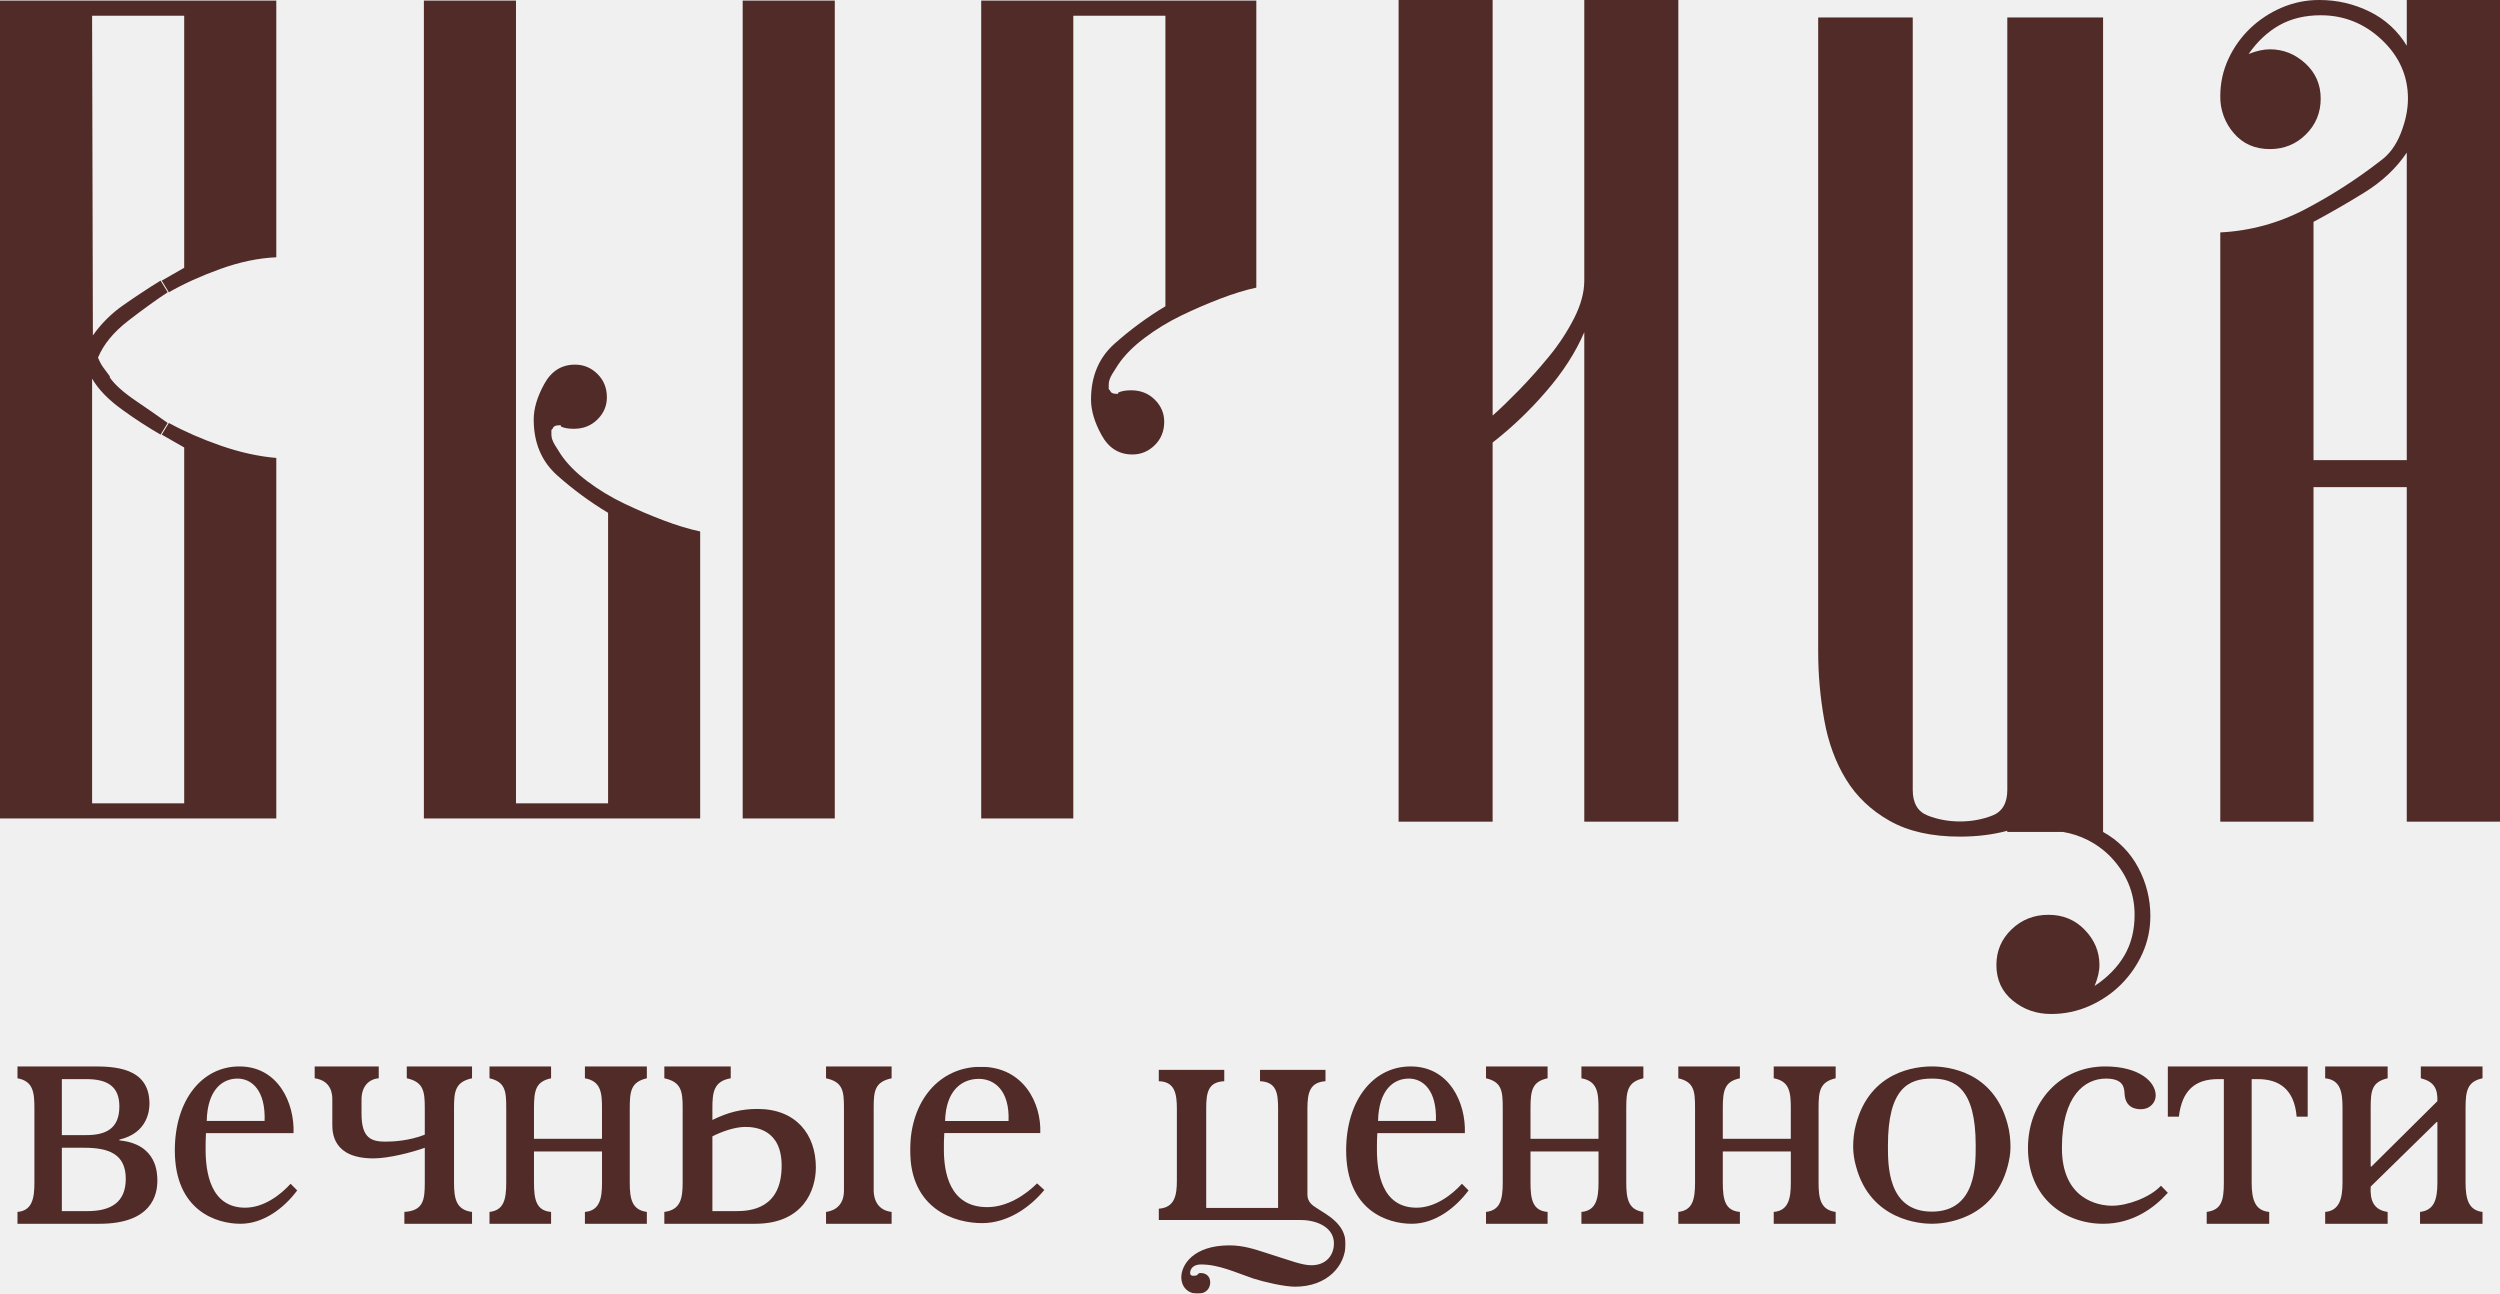
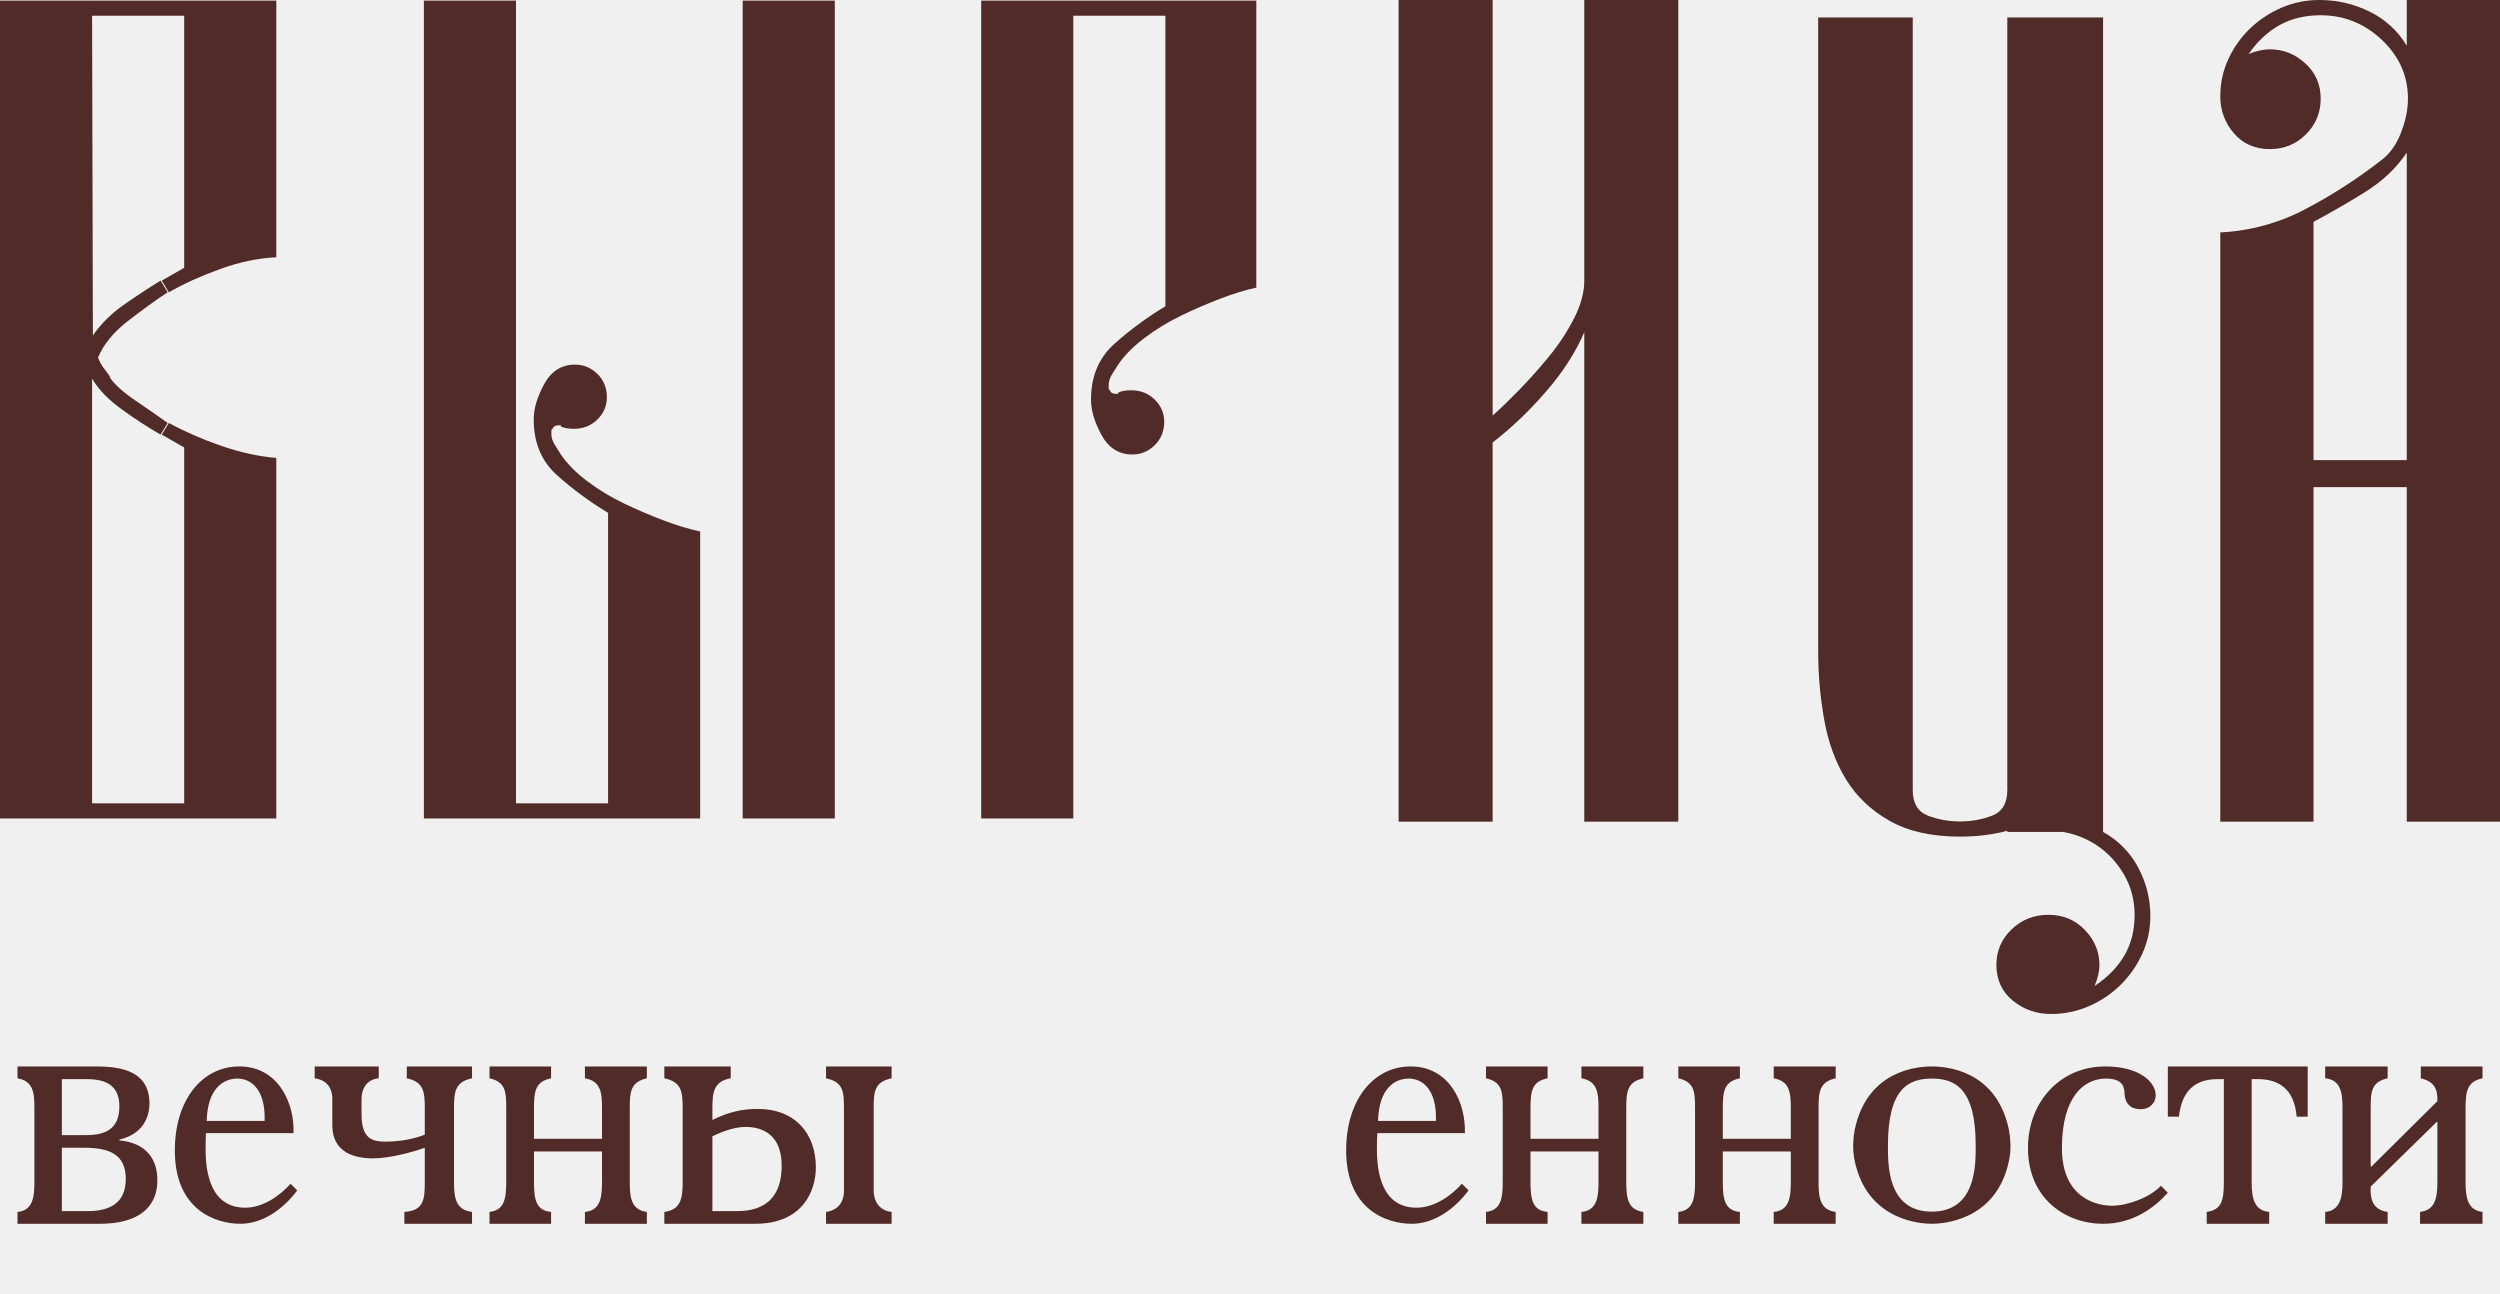
<svg xmlns="http://www.w3.org/2000/svg" xmlns:xlink="http://www.w3.org/1999/xlink" width="143" height="74" viewBox="0 0 143 74">
-   <defs>
-     <path id="a" d="M.06.02h24.907v12.967H.06z" />
-   </defs>
  <g fill="none" fill-rule="evenodd">
    <g fill="#502B27">
      <path d="M15.804 14.716c-1.022.045-2.09.268-3.2.668-1.113.4-2.094.846-2.946 1.335l-.405-.668 1.283-.734V.034h5.268v14.682zm0 11.48v20.622H5.268v-.868h5.268V25.595l-1.283-.734.405-.668c.896.49 1.89.925 2.978 1.302 1.09.378 2.146.612 3.168.7zM10.536.034V.9H5.268l.045 18.287a7.005 7.005 0 0 1 1.745-1.735 43.81 43.81 0 0 1 2.127-1.402l.406.668c-.676.445-1.43.99-2.263 1.635-.834.645-1.408 1.346-1.722 2.102.09.223.19.412.304.567.112.157.236.324.371.501v.067c.27.4.765.845 1.486 1.334.72.49 1.328.913 1.824 1.268l-.406.668a24.538 24.538 0 0 1-2.16-1.402c-.811-.577-1.397-1.178-1.757-1.801v25.16H0V.034h10.536zM42.482 46.818h5.268V.034h-5.268v46.784zm-2.432 0H24.246V.034h5.268V45.95h5.268V29.333a19.33 19.33 0 0 1-2.904-2.136c-.901-.8-1.35-1.869-1.35-3.204 0-.622.202-1.301.607-2.035.405-.734.99-1.101 1.756-1.101.495 0 .923.178 1.283.533.36.357.54.801.54 1.335 0 .49-.18.913-.54 1.268-.36.357-.81.534-1.35.534-.316 0-.564-.043-.743-.133v-.067h-.135c-.18 0-.294.067-.338.2l-.068.067v.267c0 .178.068.378.203.6.135.224.247.401.338.535.36.534.866 1.045 1.52 1.535.651.49 1.35.912 2.093 1.267.743.357 1.496.68 2.263.969.765.29 1.462.5 2.093.633v16.418zM71.861.034v16.418c-.622.133-1.311.345-2.067.634-.756.29-1.5.612-2.235.968-.735.356-1.428.778-2.08 1.268-.653.49-1.16 1-1.52 1.535-.09.133-.202.312-.338.533-.135.224-.202.424-.202.601v.267l.067.067c.045.133.158.2.338.2h.135v-.067c.18-.088.428-.133.743-.133.54 0 .99.178 1.351.534.36.356.54.779.54 1.268 0 .534-.18.979-.54 1.335-.36.356-.788.534-1.283.534-.767 0-1.351-.368-1.756-1.102-.406-.734-.608-1.411-.608-2.035 0-1.335.45-2.403 1.35-3.204.9-.8 1.868-1.512 2.905-2.135V.9h-5.268v45.917h-5.268V.034H71.86" />
    </g>
    <path fill="#502B27" d="M80 0h5.379v23.769c.408-.358.907-.84 1.498-1.444a29.989 29.989 0 0 0 1.736-1.947 12.042 12.042 0 0 0 1.43-2.182c.385-.76.578-1.477.578-2.149V0H96v47h-5.379V19.001c-.5 1.165-1.237 2.306-2.213 3.425a21.343 21.343 0 0 1-3.03 2.887V47H80V0M114.818 1h5.478v46.588a4.968 4.968 0 0 1 2.01 2.036c.462.868.694 1.79.694 2.77 0 .756-.15 1.468-.45 2.136a5.974 5.974 0 0 1-1.214 1.768c-.51.512-1.11.923-1.803 1.235a5.37 5.37 0 0 1-2.219.467c-.832 0-1.56-.256-2.184-.767-.624-.512-.936-1.191-.936-2.036 0-.8.288-1.48.866-2.036.578-.557 1.283-.834 2.116-.834.831 0 1.525.289 2.08.868.554.578.832 1.245.832 2.002 0 .356-.094.756-.278 1.202.74-.49 1.306-1.068 1.7-1.736.392-.668.589-1.446.589-2.336 0-1.29-.486-2.426-1.456-3.404a4.946 4.946 0 0 0-2.636-1.335h-3.19v-.067c-.832.222-1.733.334-2.704.334-1.618 0-2.959-.3-4.022-.901-1.064-.6-1.896-1.39-2.496-2.37-.601-.978-1.018-2.112-1.248-3.403a22.207 22.207 0 0 1-.347-3.938V1h5.409v44.186c0 .757.288 1.246.867 1.468.577.223 1.19.333 1.837.333s1.26-.11 1.838-.333c.577-.222.867-.711.867-1.468V1M137.667 8.729c-.6.896-1.41 1.656-2.424 2.283a53.242 53.242 0 0 1-2.91 1.678v13.63h5.334V8.73zM143 0v47h-5.333V27.864h-5.334V47H127V13.294a11.648 11.648 0 0 0 4.889-1.342 28.855 28.855 0 0 0 4.273-2.753c.502-.358.89-.884 1.163-1.578.273-.694.41-1.353.41-1.981 0-1.298-.497-2.417-1.49-3.357-.994-.94-2.162-1.41-3.501-1.41-.902 0-1.69.191-2.366.57-.676.382-1.261.93-1.757 1.646.45-.179.856-.269 1.217-.269.765 0 1.44.269 2.026.806.586.537.88 1.208.88 2.014 0 .806-.283 1.49-.846 2.048-.562.56-1.25.84-2.06.84-.856 0-1.543-.303-2.061-.907A3.148 3.148 0 0 1 127 5.506c0-.76.157-1.477.472-2.149a5.764 5.764 0 0 1 1.25-1.745 6.067 6.067 0 0 1 1.79-1.175A5.411 5.411 0 0 1 132.676 0c1.017 0 1.975.224 2.877.672a5.012 5.012 0 0 1 2.115 1.947V0H143zM3.538 69.276H5c1.333 0 2.194-.492 2.194-1.847 0-1.403-.947-1.777-2.366-1.777h-1.29v3.624zm0-4.348h1.398c1.096 0 1.892-.351 1.892-1.637 0-1.122-.645-1.566-1.892-1.566H3.538v3.203zM5.28 61c1.204 0 3.269.024 3.269 2.127 0 .398-.108 1.683-1.72 2.058v.046C9.021 65.441 9 67.171 9 67.545 9 68.293 8.72 70 5.688 70H1v-.678c.86-.07.968-.818.968-1.683v-4.255c0-.888-.065-1.542-.968-1.706V61h4.28zM13.584 61.695c-.86 0-1.719.63-1.76 2.424h3.311c.063-1.75-.734-2.424-1.55-2.424zM13.752 70C12.389 70 10 69.26 10 65.803 10 62.93 11.551 61 13.689 61c2.221 0 3.164 2.087 3.101 3.816h-5.009c-.02.314-.02.628-.02.942 0 1.28.272 3.322 2.263 3.322 1.069 0 2.033-.74 2.599-1.37l.377.382C16.267 69.08 15.093 70 13.752 70zM21.664 61v.678c-.573.047-.985.467-.985 1.216v.818c0 1.402.573 1.59 1.374 1.59.435 0 1.352-.047 2.245-.398v-1.52c0-.958-.07-1.496-1.03-1.706V61H27v.678c-.962.21-1.03.748-1.03 1.706v4.255c0 .911.114 1.566 1.03 1.683V70h-3.87v-.678c1.099-.07 1.168-.701 1.168-1.683v-1.987c-.71.257-2.061.608-2.932.608-2.335 0-2.358-1.473-2.358-1.964V62.87c0-.234-.023-1.052-1.008-1.192V61h3.664M28 69.322c.804-.094.957-.678.957-1.683v-4.255c0-.958-.044-1.496-.957-1.706V61h3.522v.678c-.87.187-.978.678-.978 1.706v1.754h3.89v-1.754c0-.888-.064-1.542-.977-1.706V61H37v.678c-.913.21-.978.748-.978 1.706v4.255c0 .911.108 1.566.978 1.683V70h-3.543v-.678c.87-.07.978-.818.978-1.683v-1.777h-3.891v1.777c0 .982.13 1.613.978 1.683V70H28v-.678M47.249 61H51v.678c-.979.21-1.025.748-1.025 1.706v4.723c0 .116 0 1.098 1.025 1.215V70h-3.751v-.678c.163-.024 1.025-.14 1.025-1.215v-4.723c0-.958-.046-1.496-1.025-1.706V61zm-5.126 8.276c.816 0 2.587-.14 2.587-2.595 0-2.081-1.492-2.221-2.074-2.221-.629 0-1.374.28-1.887.538v4.278h1.374zM41.798 61v.678c-.979.164-1.049.818-1.049 1.706v.678c.909-.444 1.654-.63 2.586-.63 2.19 0 3.332 1.448 3.332 3.342 0 1.286-.7 3.226-3.472 3.226H38v-.678c.932-.117 1.048-.772 1.048-1.683v-4.255c0-.958-.07-1.496-1.048-1.706V61h3.798z" />
    <g transform="translate(52 61)">
      <mask id="b" fill="#fff">
        <use xlink:href="#a" />
      </mask>
      <path fill="#502B27" d="M3.989.711c-.942 0-1.884.625-1.93 2.409h3.63C5.758 1.38 4.885.711 3.99.711zm.184 8.252C2.679 8.963.06 8.228.06 4.793.06 1.94 1.76.02 4.104.02c2.435 0 3.469 2.074 3.4 3.792H2.013c-.023.312-.023.624-.023.936 0 1.272.298 3.3 2.481 3.3 1.172 0 2.229-.735 2.85-1.36l.413.38c-.804.98-2.09 1.895-3.561 1.895zM23.818.845c-.896.067-1.034.647-1.034 1.584v4.906c0 .424.3.625.552.78.574.38 1.631.893 1.631 2.03 0 1.25-1.034 2.454-2.895 2.454-.597 0-1.769-.268-2.39-.47-.987-.333-1.952-.802-2.986-.802-.46 0-.62.268-.62.49 0 .068.022.157.183.157.368 0 .161-.156.437-.156.252 0 .528.156.528.535 0 .312-.207.647-.712.647-.597 0-.942-.424-.942-.937 0-.714.69-1.828 2.757-1.828.781 0 1.448.222 2.068.423 1.425.446 2.068.714 2.62.714.826 0 1.286-.558 1.286-1.25 0-.914-.965-1.337-1.907-1.337h-8.11v-.647c.918-.067 1.033-.78 1.033-1.606V2.43c0-.87-.115-1.561-1.034-1.584V.198h3.745v.647c-.942.045-1.033.67-1.033 1.584v5.665h4.112V2.429c0-.914-.092-1.539-1.034-1.584V.198h3.745v.647" mask="url(#b)" />
    </g>
    <path fill="#502B27" d="M80.584 61.695c-.86 0-1.719.63-1.76 2.424h3.31c.063-1.75-.733-2.424-1.55-2.424zM80.75 70C79.39 70 77 69.26 77 65.803 77 62.93 78.55 61 80.689 61c2.22 0 3.164 2.087 3.101 3.816h-5.008c-.022.314-.022.628-.022.942 0 1.28.273 3.322 2.264 3.322 1.069 0 2.033-.74 2.599-1.37l.377.382C83.266 69.08 82.093 70 80.751 70zM85 69.322c.804-.094.957-.678.957-1.683v-4.255c0-.958-.044-1.496-.957-1.706V61h3.522v.678c-.87.187-.978.678-.978 1.706v1.754h3.89v-1.754c0-.888-.064-1.542-.977-1.706V61H94v.678c-.913.21-.978.748-.978 1.706v4.255c0 .911.108 1.566.978 1.683V70h-3.543v-.678c.87-.07.978-.818.978-1.683v-1.777h-3.891v1.777c0 .982.13 1.613.978 1.683V70H85v-.678M96 69.322c.804-.094.957-.678.957-1.683v-4.255c0-.958-.044-1.496-.957-1.706V61h3.522v.678c-.87.187-.978.678-.978 1.706v1.754h3.89v-1.754c0-.888-.064-1.542-.977-1.706V61H105v.678c-.913.21-.978.748-.978 1.706v4.255c0 .911.109 1.566.978 1.683V70h-3.543v-.678c.87-.07.978-.818.978-1.683v-1.777h-3.891v1.777c0 .982.13 1.613.978 1.683V70H96v-.678M107.99 65.511c0 1.077-.048 3.794 2.51 3.794s2.51-2.717 2.51-3.794c0-3.254-1.184-3.816-2.51-3.816-1.326 0-2.51.562-2.51 3.816zm6.844-1.211c.118.426.166.874.166 1.323 0 .382-.071.741-.166 1.1C114.005 69.821 111.14 70 110.5 70c-.64 0-3.505-.18-4.334-3.277a4.274 4.274 0 0 1-.166-1.1c0-.449.047-.897.166-1.323.805-3.053 3.457-3.3 4.334-3.3.876 0 3.529.247 4.334 3.3zM124 68.227c-.786.875-2.012 1.773-3.7 1.773-2.196 0-4.3-1.481-4.3-4.331 0-2.649 1.85-4.669 4.416-4.669 1.942 0 2.89.875 2.89 1.661 0 .382-.3.786-.855.786-.231 0-.879-.046-.925-.876-.023-.314-.023-.876-1.064-.876-1.225 0-2.52.988-2.52 3.974 0 2.917 2.058 3.299 2.867 3.299.879 0 2.174-.472 2.798-1.145l.393.404M132 61v2.875h-.632c-.13-1.59-1.025-2.15-2.223-2.15h-.35v5.914c0 .982.197 1.613 1.003 1.683V70h-3.574v-.678c.85-.117.98-.654.98-1.683v-5.914h-.327c-1.33 0-2.07.654-2.245 2.15H124V61h8M136.573 61v.678c-.926.21-.97.748-.97 1.706v3.343h.044l3.772-3.74c.022-.724-.199-1.122-.948-1.31V61H142v.678c-.86.187-.97.701-.97 1.706v4.255c0 .959.176 1.59.97 1.683V70h-3.574v-.678c.794-.094.993-.678.993-1.683v-3.46h-.044l-3.772 3.694c-.044.771.154 1.332.97 1.45V70H133v-.678c.794-.07.992-.724.992-1.683v-4.255c0-.911-.11-1.612-.992-1.706V61h3.573" />
  </g>
</svg>
